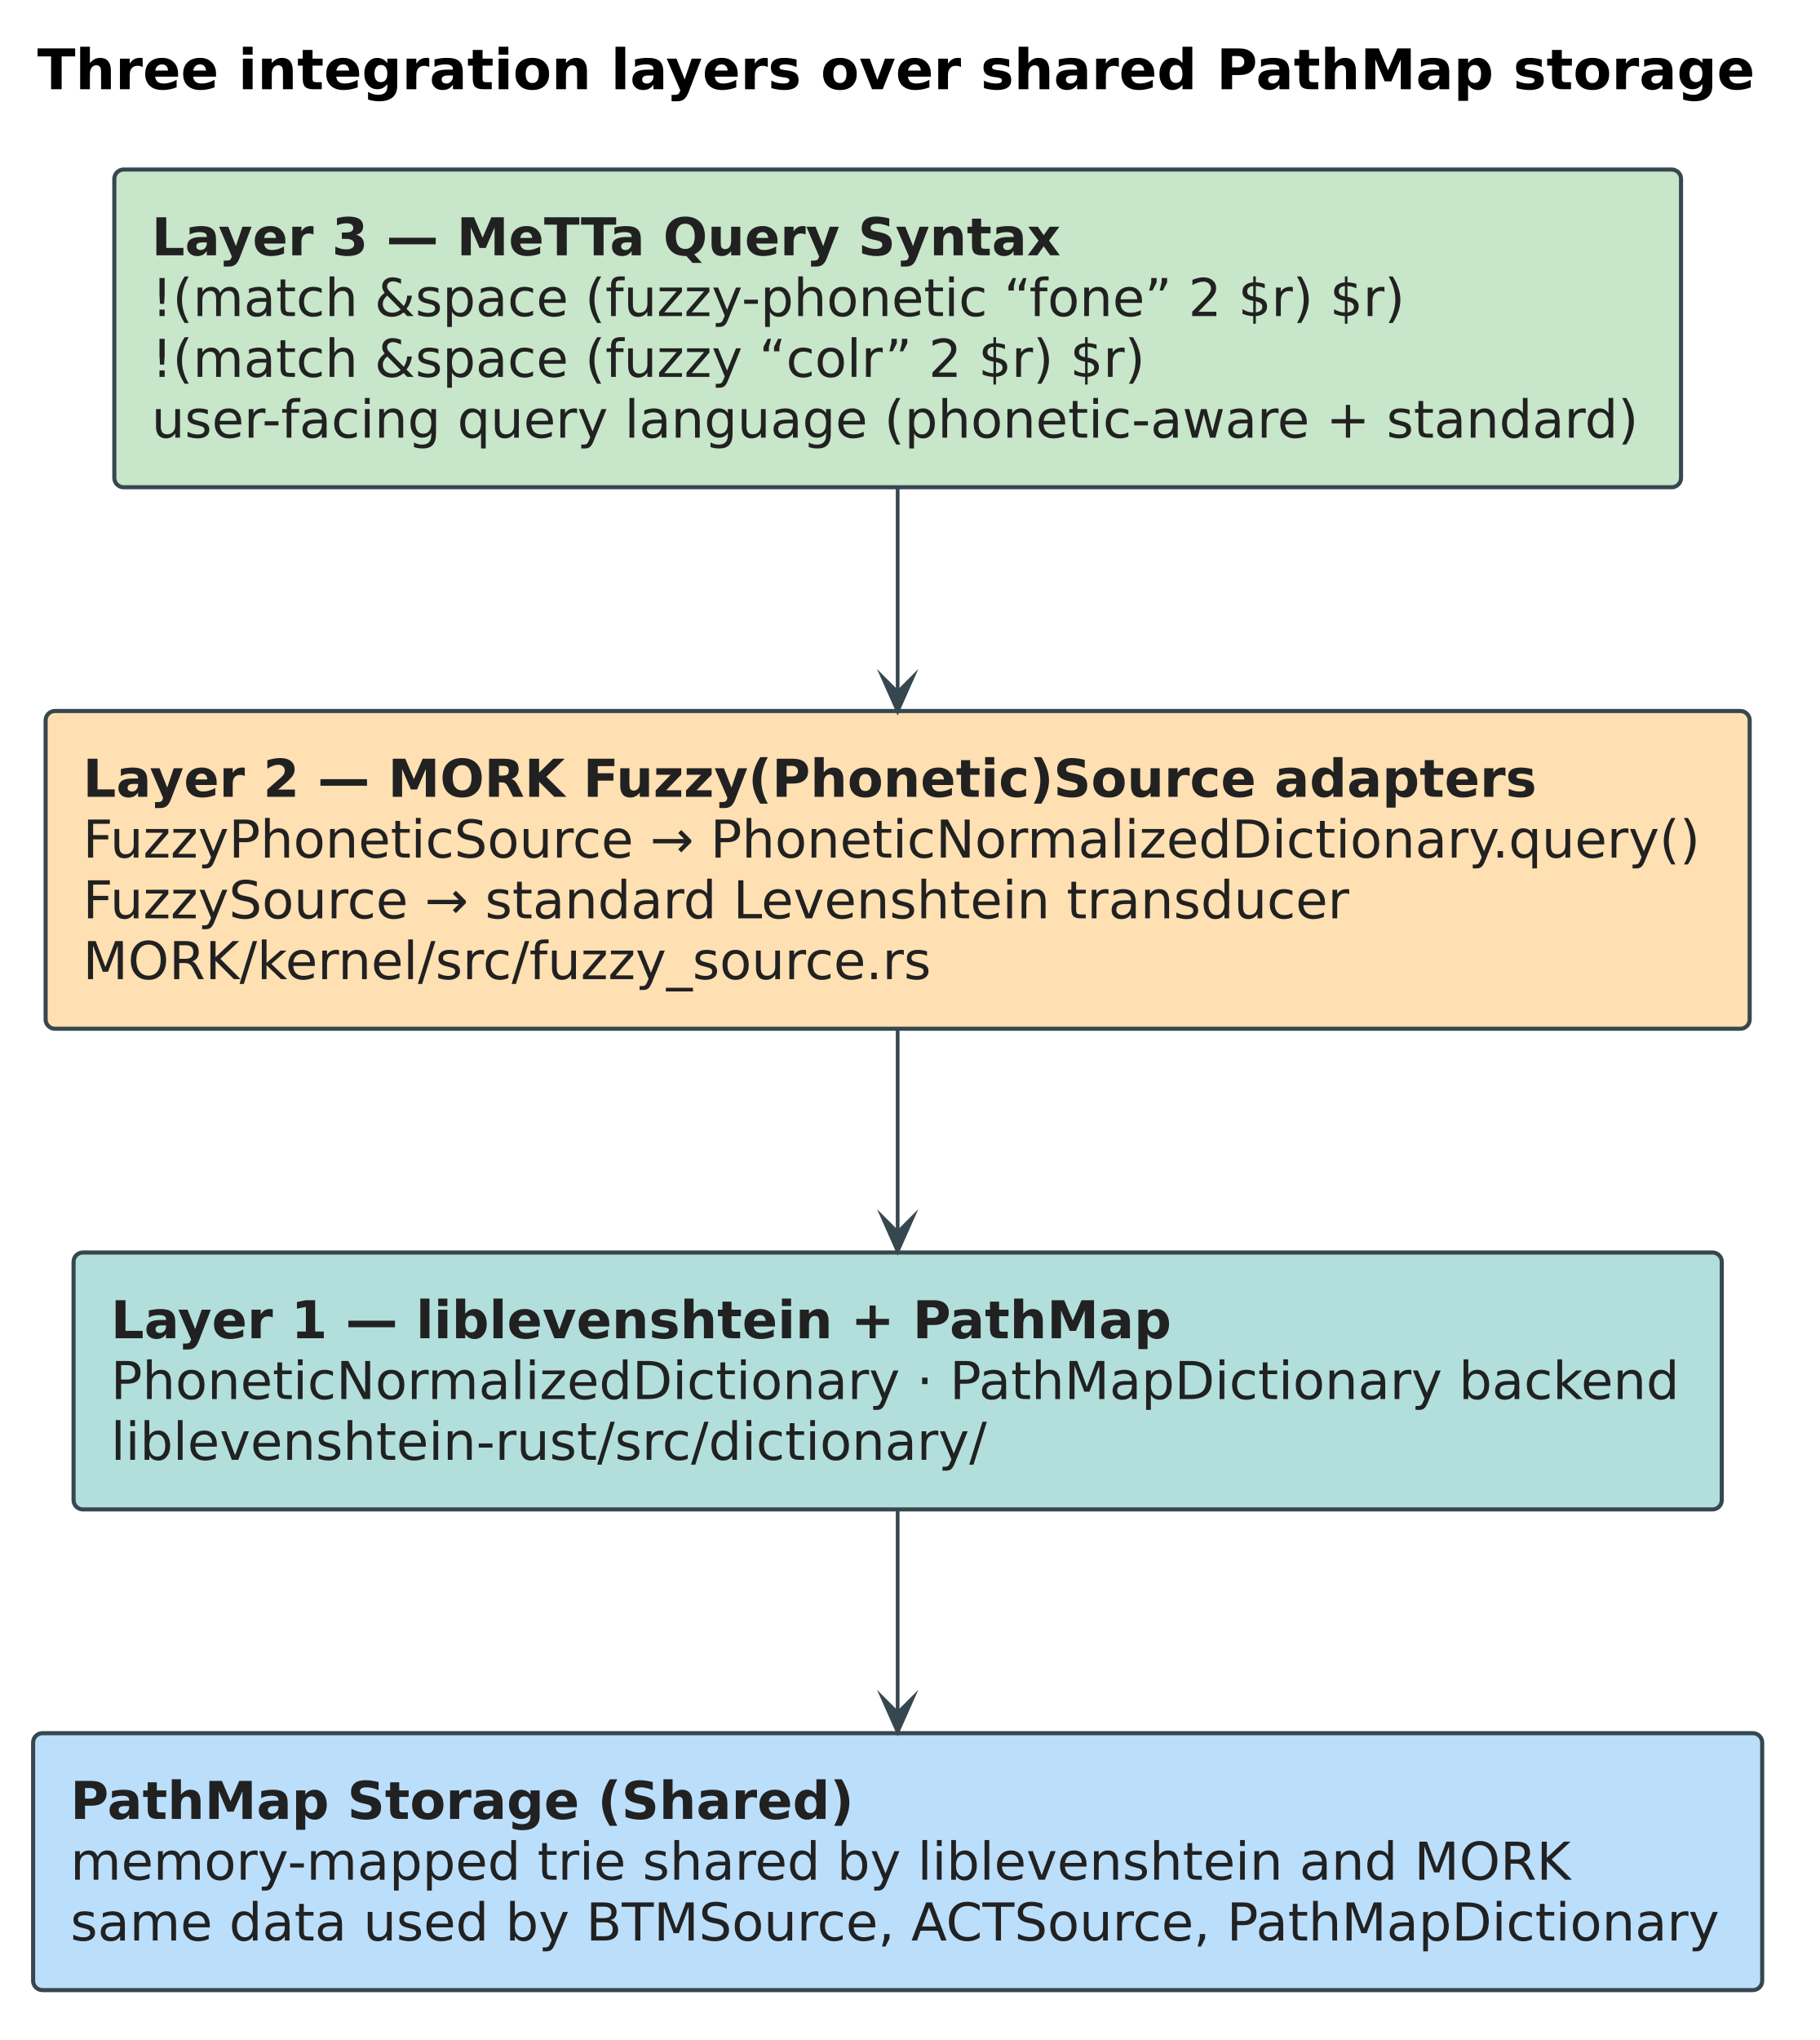
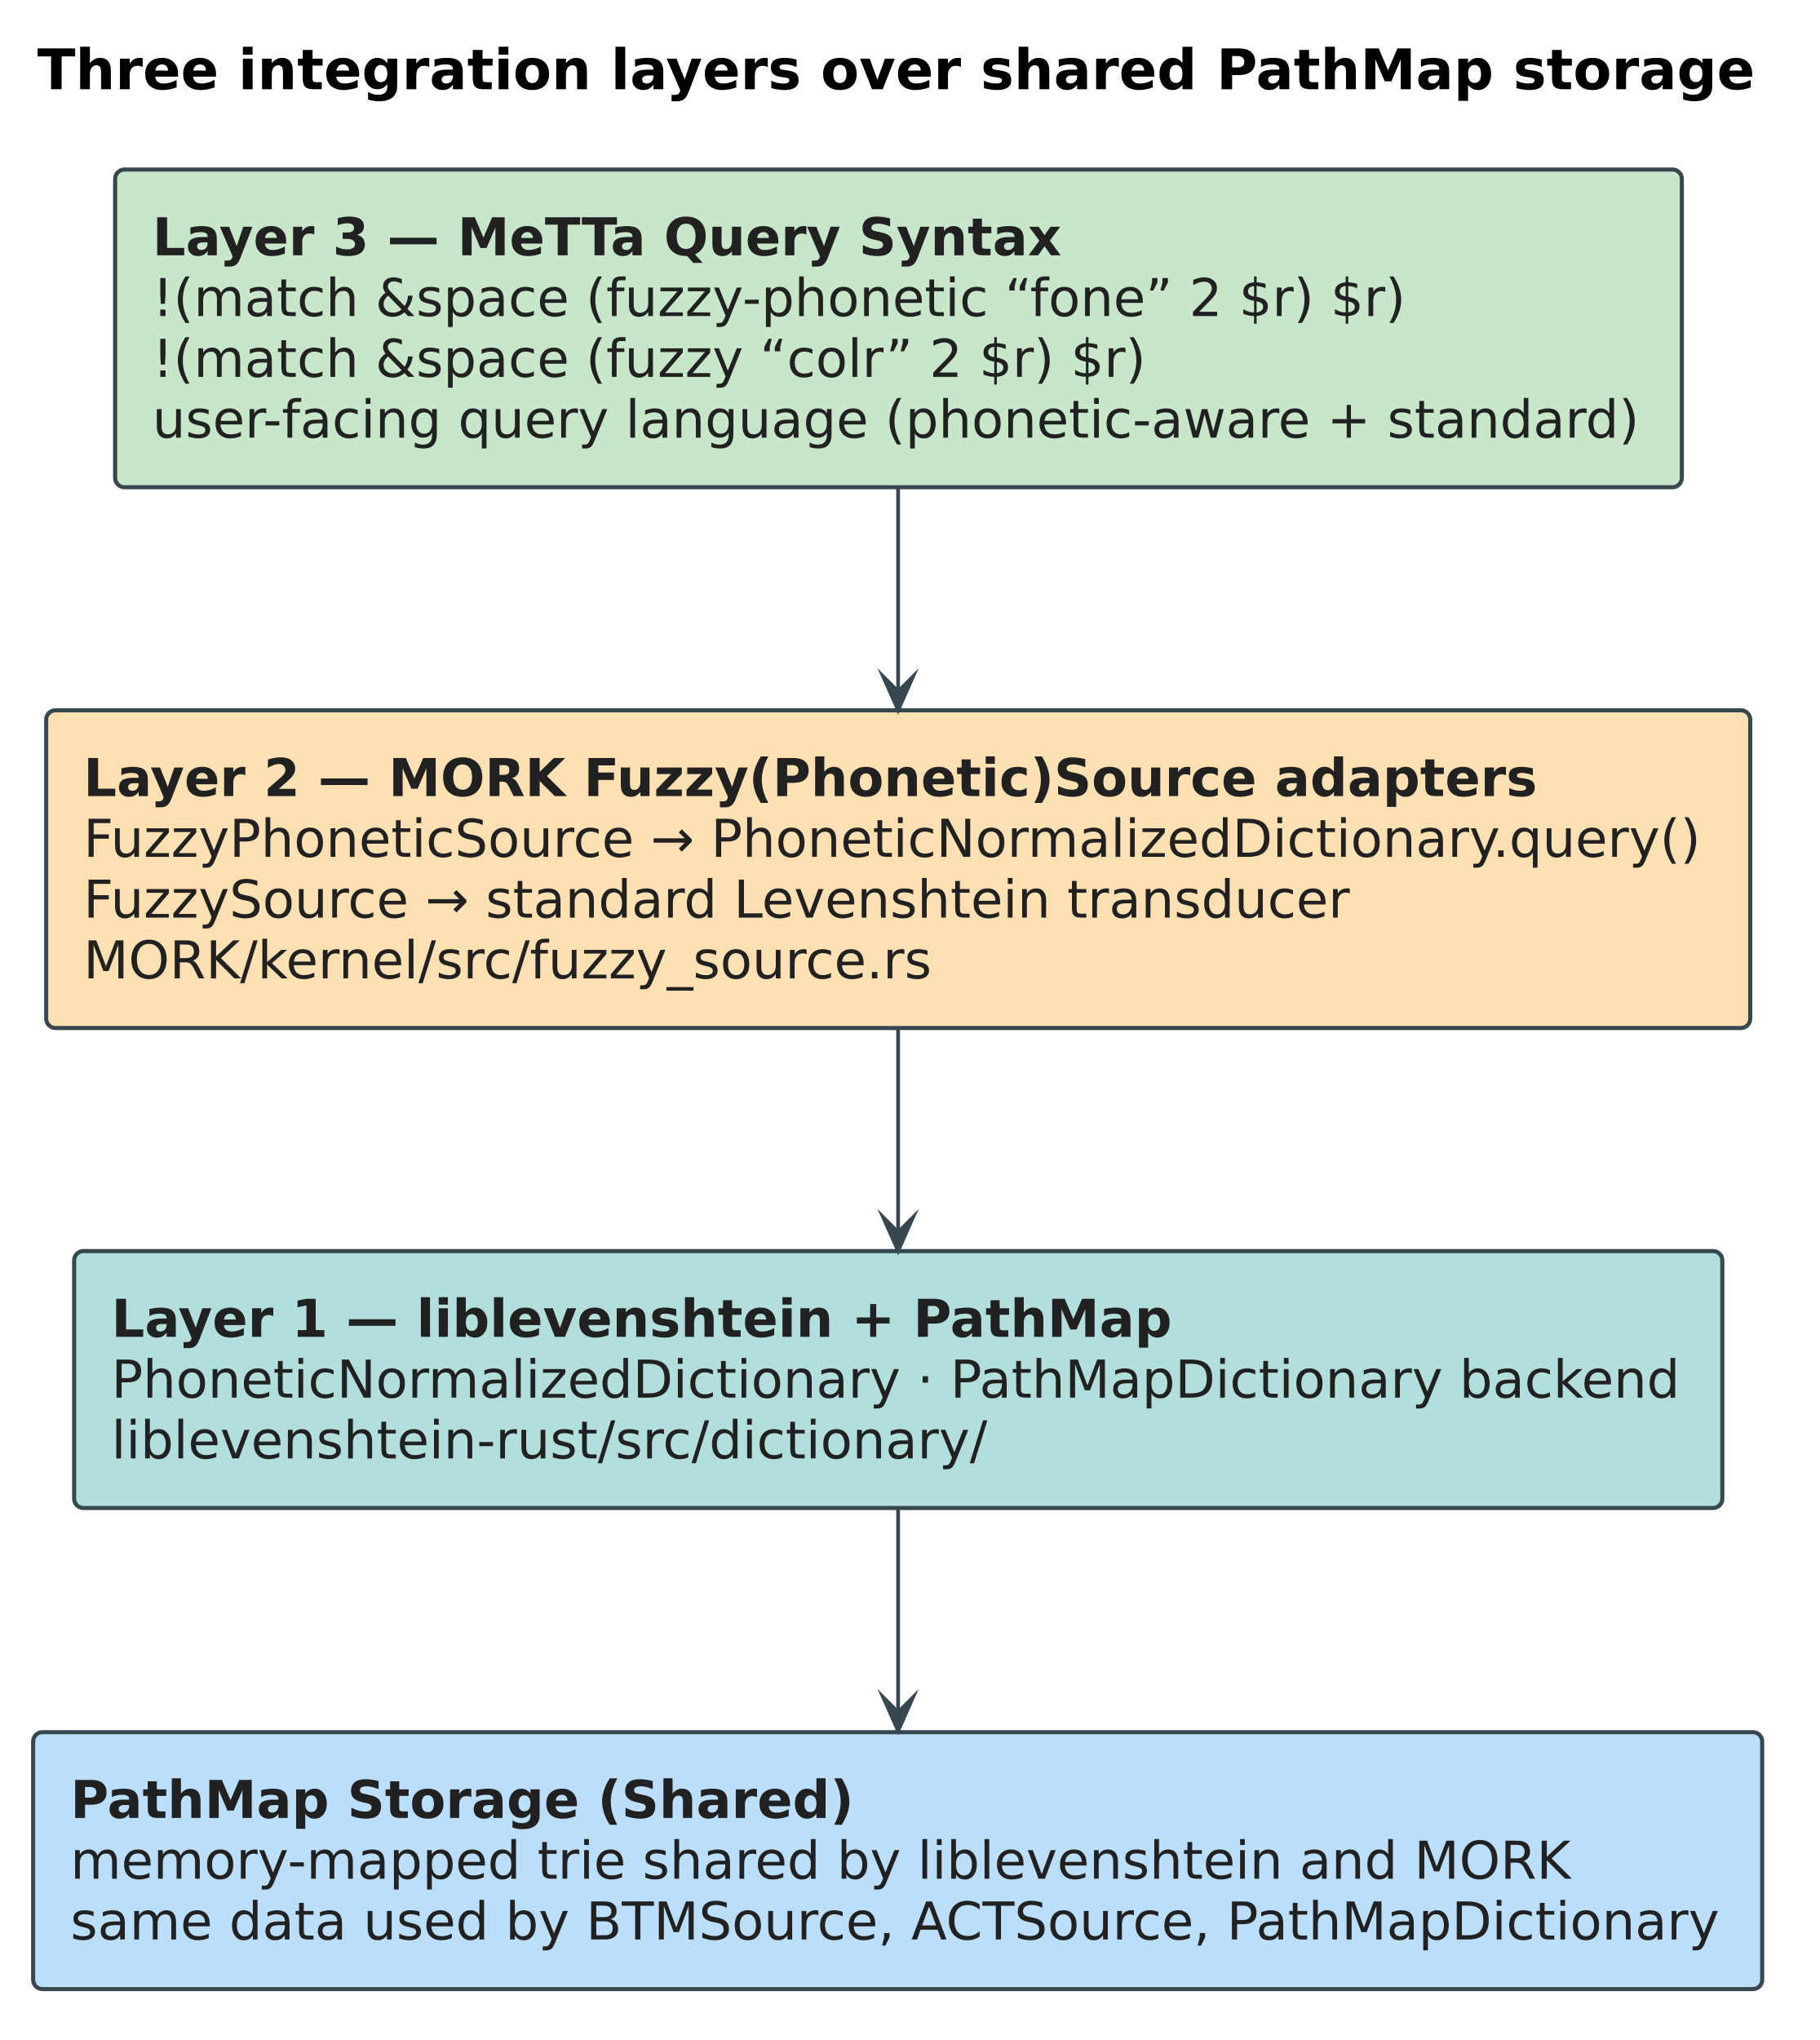
<svg xmlns="http://www.w3.org/2000/svg" contentStyleType="text/css" data-diagram-type="DESCRIPTION" height="547px" preserveAspectRatio="none" style="width:488px;height:547px;background:#FFFFFF;" version="1.1" viewBox="0 0 488 547" width="488px" zoomAndPan="magnify">
  <defs />
  <g>
    <g class="title" data-source-line="19">
      <text fill="#000000" font-family="'DejaVu Sans'" font-size="15" font-weight="700" lengthAdjust="spacing" textLength="461.521" x="10" y="23.923">Three integration layers over shared PathMap storage</text>
    </g>
    <g class="entity" data-qualified-name="L3" data-source-line="21" id="ent0001">
-       <rect fill="#C8E6C9" height="85.188" rx="2.5" ry="2.5" style="stroke:#37474F;stroke-width:1.1;" width="420.203" x="30.663" y="45.461" />
-       <text fill="#212121" font-family="'DejaVu Sans'" font-size="14" font-weight="700" lengthAdjust="spacing" textLength="245.718" x="40.663" y="68.456">Layer 3 — MeTTa Query Syntax</text>
-       <text fill="#212121" font-family="'DejaVu Sans'" font-size="14" lengthAdjust="spacing" textLength="336.868" x="40.663" y="84.753">!(match &amp;space (fuzzy-phonetic “fone” 2 $r) $r)</text>
-       <text fill="#212121" font-family="'DejaVu Sans'" font-size="14" lengthAdjust="spacing" textLength="265.856" x="40.663" y="101.05">!(match &amp;space (fuzzy “colr” 2 $r) $r)</text>
-       <text fill="#212121" font-family="'DejaVu Sans'" font-size="14" lengthAdjust="spacing" textLength="400.203" x="40.663" y="117.347">user-facing query language (phonetic-aware + standard)</text>
+       <rect fill="#C8E6C9" height="85.188" rx="2.5" ry="2.5" style="stroke:#37474F;stroke-width:1.1;" width="420.203" x="30.883" y="45.461" />
+       <text fill="#212121" font-family="'DejaVu Sans'" font-size="14" font-weight="700" lengthAdjust="spacing" textLength="245.718" x="40.883" y="68.456">Layer 3 — MeTTa Query Syntax</text>
+       <text fill="#212121" font-family="'DejaVu Sans'" font-size="14" lengthAdjust="spacing" textLength="336.868" x="40.883" y="84.753">!(match &amp;space (fuzzy-phonetic “fone” 2 $r) $r)</text>
+       <text fill="#212121" font-family="'DejaVu Sans'" font-size="14" lengthAdjust="spacing" textLength="265.856" x="40.883" y="101.05">!(match &amp;space (fuzzy “colr” 2 $r) $r)</text>
+       <text fill="#212121" font-family="'DejaVu Sans'" font-size="14" lengthAdjust="spacing" textLength="400.203" x="40.883" y="117.347">user-facing query language (phonetic-aware + standard)</text>
    </g>
    <g class="entity" data-qualified-name="L2" data-source-line="22" id="ent0002">
-       <rect fill="#FFE0B2" height="85.188" rx="2.5" ry="2.5" style="stroke:#37474F;stroke-width:1.1;" width="457.049" x="12.233" y="190.651" />
-       <text fill="#212121" font-family="'DejaVu Sans'" font-size="14" font-weight="700" lengthAdjust="spacing" textLength="391.043" x="22.233" y="213.646">Layer 2 — MORK Fuzzy(Phonetic)Source adapters</text>
-       <text fill="#212121" font-family="'DejaVu Sans'" font-size="14" lengthAdjust="spacing" textLength="437.049" x="22.233" y="229.943">FuzzyPhoneticSource → PhoneticNormalizedDictionary.query()</text>
-       <text fill="#212121" font-family="'DejaVu Sans'" font-size="14" lengthAdjust="spacing" textLength="341.209" x="22.233" y="246.24">FuzzySource → standard Levenshtein transducer</text>
-       <text fill="#212121" font-family="'DejaVu Sans'" font-size="14" lengthAdjust="spacing" textLength="228.84" x="22.233" y="262.537">MORK/kernel/src/fuzzy_source.rs</text>
+       <rect fill="#FFE0B2" height="85.188" rx="2.5" ry="2.5" style="stroke:#37474F;stroke-width:1.1;" width="457.049" x="12.383" y="190.461" />
+       <text fill="#212121" font-family="'DejaVu Sans'" font-size="14" font-weight="700" lengthAdjust="spacing" textLength="391.043" x="22.383" y="213.456">Layer 2 — MORK Fuzzy(Phonetic)Source adapters</text>
+       <text fill="#212121" font-family="'DejaVu Sans'" font-size="14" lengthAdjust="spacing" textLength="437.049" x="22.383" y="229.753">FuzzyPhoneticSource → PhoneticNormalizedDictionary.query()</text>
+       <text fill="#212121" font-family="'DejaVu Sans'" font-size="14" lengthAdjust="spacing" textLength="341.209" x="22.383" y="246.05">FuzzySource → standard Levenshtein transducer</text>
+       <text fill="#212121" font-family="'DejaVu Sans'" font-size="14" lengthAdjust="spacing" textLength="228.84" x="22.383" y="262.347">MORK/kernel/src/fuzzy_source.rs</text>
    </g>
    <g class="entity" data-qualified-name="L1" data-source-line="23" id="ent0003">
-       <rect fill="#B2DFDB" height="68.891" rx="2.5" ry="2.5" style="stroke:#37474F;stroke-width:1.1;" width="442.065" x="19.733" y="335.841" />
-       <text fill="#212121" font-family="'DejaVu Sans'" font-size="14" font-weight="700" lengthAdjust="spacing" textLength="285.257" x="29.733" y="358.836">Layer 1 — liblevenshtein + PathMap</text>
-       <text fill="#212121" font-family="'DejaVu Sans'" font-size="14" lengthAdjust="spacing" textLength="422.065" x="29.733" y="375.133">PhoneticNormalizedDictionary · PathMapDictionary backend</text>
-       <text fill="#212121" font-family="'DejaVu Sans'" font-size="14" lengthAdjust="spacing" textLength="235.245" x="29.733" y="391.43">liblevenshtein-rust/src/dictionary/</text>
+       <rect fill="#B2DFDB" height="68.891" rx="2.5" ry="2.5" style="stroke:#37474F;stroke-width:1.1;" width="442.065" x="19.883" y="335.461" />
+       <text fill="#212121" font-family="'DejaVu Sans'" font-size="14" font-weight="700" lengthAdjust="spacing" textLength="285.257" x="29.883" y="358.456">Layer 1 — liblevenshtein + PathMap</text>
+       <text fill="#212121" font-family="'DejaVu Sans'" font-size="14" lengthAdjust="spacing" textLength="422.065" x="29.883" y="374.753">PhoneticNormalizedDictionary · PathMapDictionary backend</text>
+       <text fill="#212121" font-family="'DejaVu Sans'" font-size="14" lengthAdjust="spacing" textLength="235.245" x="29.883" y="391.05">liblevenshtein-rust/src/dictionary/</text>
    </g>
    <g class="entity" data-qualified-name="L0" data-source-line="24" id="ent0004">
-       <rect fill="#BBDEFB" height="68.891" rx="2.5" ry="2.5" style="stroke:#37474F;stroke-width:1.1;" width="463.755" x="8.883" y="464.731" />
-       <text fill="#212121" font-family="'DejaVu Sans'" font-size="14" font-weight="700" lengthAdjust="spacing" textLength="210.492" x="18.883" y="487.726">PathMap Storage (Shared)</text>
-       <text fill="#212121" font-family="'DejaVu Sans'" font-size="14" lengthAdjust="spacing" textLength="402.978" x="18.883" y="504.023">memory-mapped trie shared by liblevenshtein and MORK</text>
-       <text fill="#212121" font-family="'DejaVu Sans'" font-size="14" lengthAdjust="spacing" textLength="443.755" x="18.883" y="520.32">same data used by BTMSource, ACTSource, PathMapDictionary</text>
+       <rect fill="#BBDEFB" height="68.891" rx="2.5" ry="2.5" style="stroke:#37474F;stroke-width:1.1;" width="463.755" x="8.883" y="464.461" />
+       <text fill="#212121" font-family="'DejaVu Sans'" font-size="14" font-weight="700" lengthAdjust="spacing" textLength="210.492" x="18.883" y="487.456">PathMap Storage (Shared)</text>
+       <text fill="#212121" font-family="'DejaVu Sans'" font-size="14" lengthAdjust="spacing" textLength="402.978" x="18.883" y="503.753">memory-mapped trie shared by liblevenshtein and MORK</text>
+       <text fill="#212121" font-family="'DejaVu Sans'" font-size="14" lengthAdjust="spacing" textLength="443.755" x="18.883" y="520.05">same data used by BTMSource, ACTSource, PathMapDictionary</text>
    </g>
    <g class="link" data-entity-1="ent0001" data-entity-2="ent0002" data-link-type="dependency" data-source-line="26" id="lnk5">
-       <path d="M240.763,130.861 C240.763,149.681 240.763,166.841 240.763,185.641" fill="none" id="L3-to-L2" style="stroke:#37474F;stroke-width:1;" />
-       <polygon fill="#37474F" points="240.763,190.641,244.763,181.641,240.763,185.641,236.763,181.641,240.763,190.641" style="stroke:#37474F;stroke-width:1;stroke-linejoin:miter;stroke-miterlimit:10;" />
+       <path d="M240.883,130.711 C240.883,149.501 240.883,166.641 240.883,185.411" fill="none" id="L3-to-L2" style="stroke:#37474F;stroke-width:1;" />
+       <polygon fill="#37474F" points="240.883,190.411,244.883,181.411,240.883,185.411,236.883,181.411,240.883,190.411" style="stroke:#37474F;stroke-width:1;stroke-linejoin:miter;stroke-miterlimit:10;" />
    </g>
    <g class="link" data-entity-1="ent0002" data-entity-2="ent0003" data-link-type="dependency" data-source-line="27" id="lnk6">
-       <path d="M240.763,276.231 C240.763,295.281 240.763,312.501 240.763,330.461" fill="none" id="L2-to-L1" style="stroke:#37474F;stroke-width:1;" />
-       <polygon fill="#37474F" points="240.763,335.461,244.763,326.461,240.763,330.461,236.763,326.461,240.763,335.461" style="stroke:#37474F;stroke-width:1;stroke-linejoin:miter;stroke-miterlimit:10;" />
+       <path d="M240.883,275.571 C240.883,294.781 240.883,312.291 240.883,330.401" fill="none" id="L2-to-L1" style="stroke:#37474F;stroke-width:1;" />
+       <polygon fill="#37474F" points="240.883,335.401,244.883,326.401,240.883,330.401,236.883,326.401,240.883,335.401" style="stroke:#37474F;stroke-width:1;stroke-linejoin:miter;stroke-miterlimit:10;" />
    </g>
    <g class="link" data-entity-1="ent0003" data-entity-2="ent0004" data-link-type="dependency" data-source-line="28" id="lnk7">
-       <path d="M240.763,404.961 C240.763,423.311 240.763,440.971 240.763,459.351" fill="none" id="L1-to-L0" style="stroke:#37474F;stroke-width:1;" />
-       <polygon fill="#37474F" points="240.763,464.351,244.763,455.351,240.763,459.351,236.763,455.351,240.763,464.351" style="stroke:#37474F;stroke-width:1;stroke-linejoin:miter;stroke-miterlimit:10;" />
+       <path d="M240.883,404.661 C240.883,423.031 240.883,440.711 240.883,459.101" fill="none" id="L1-to-L0" style="stroke:#37474F;stroke-width:1;" />
+       <polygon fill="#37474F" points="240.883,464.101,244.883,455.101,240.883,459.101,236.883,455.101,240.883,464.101" style="stroke:#37474F;stroke-width:1;stroke-linejoin:miter;stroke-miterlimit:10;" />
    </g>
  </g>
</svg>
